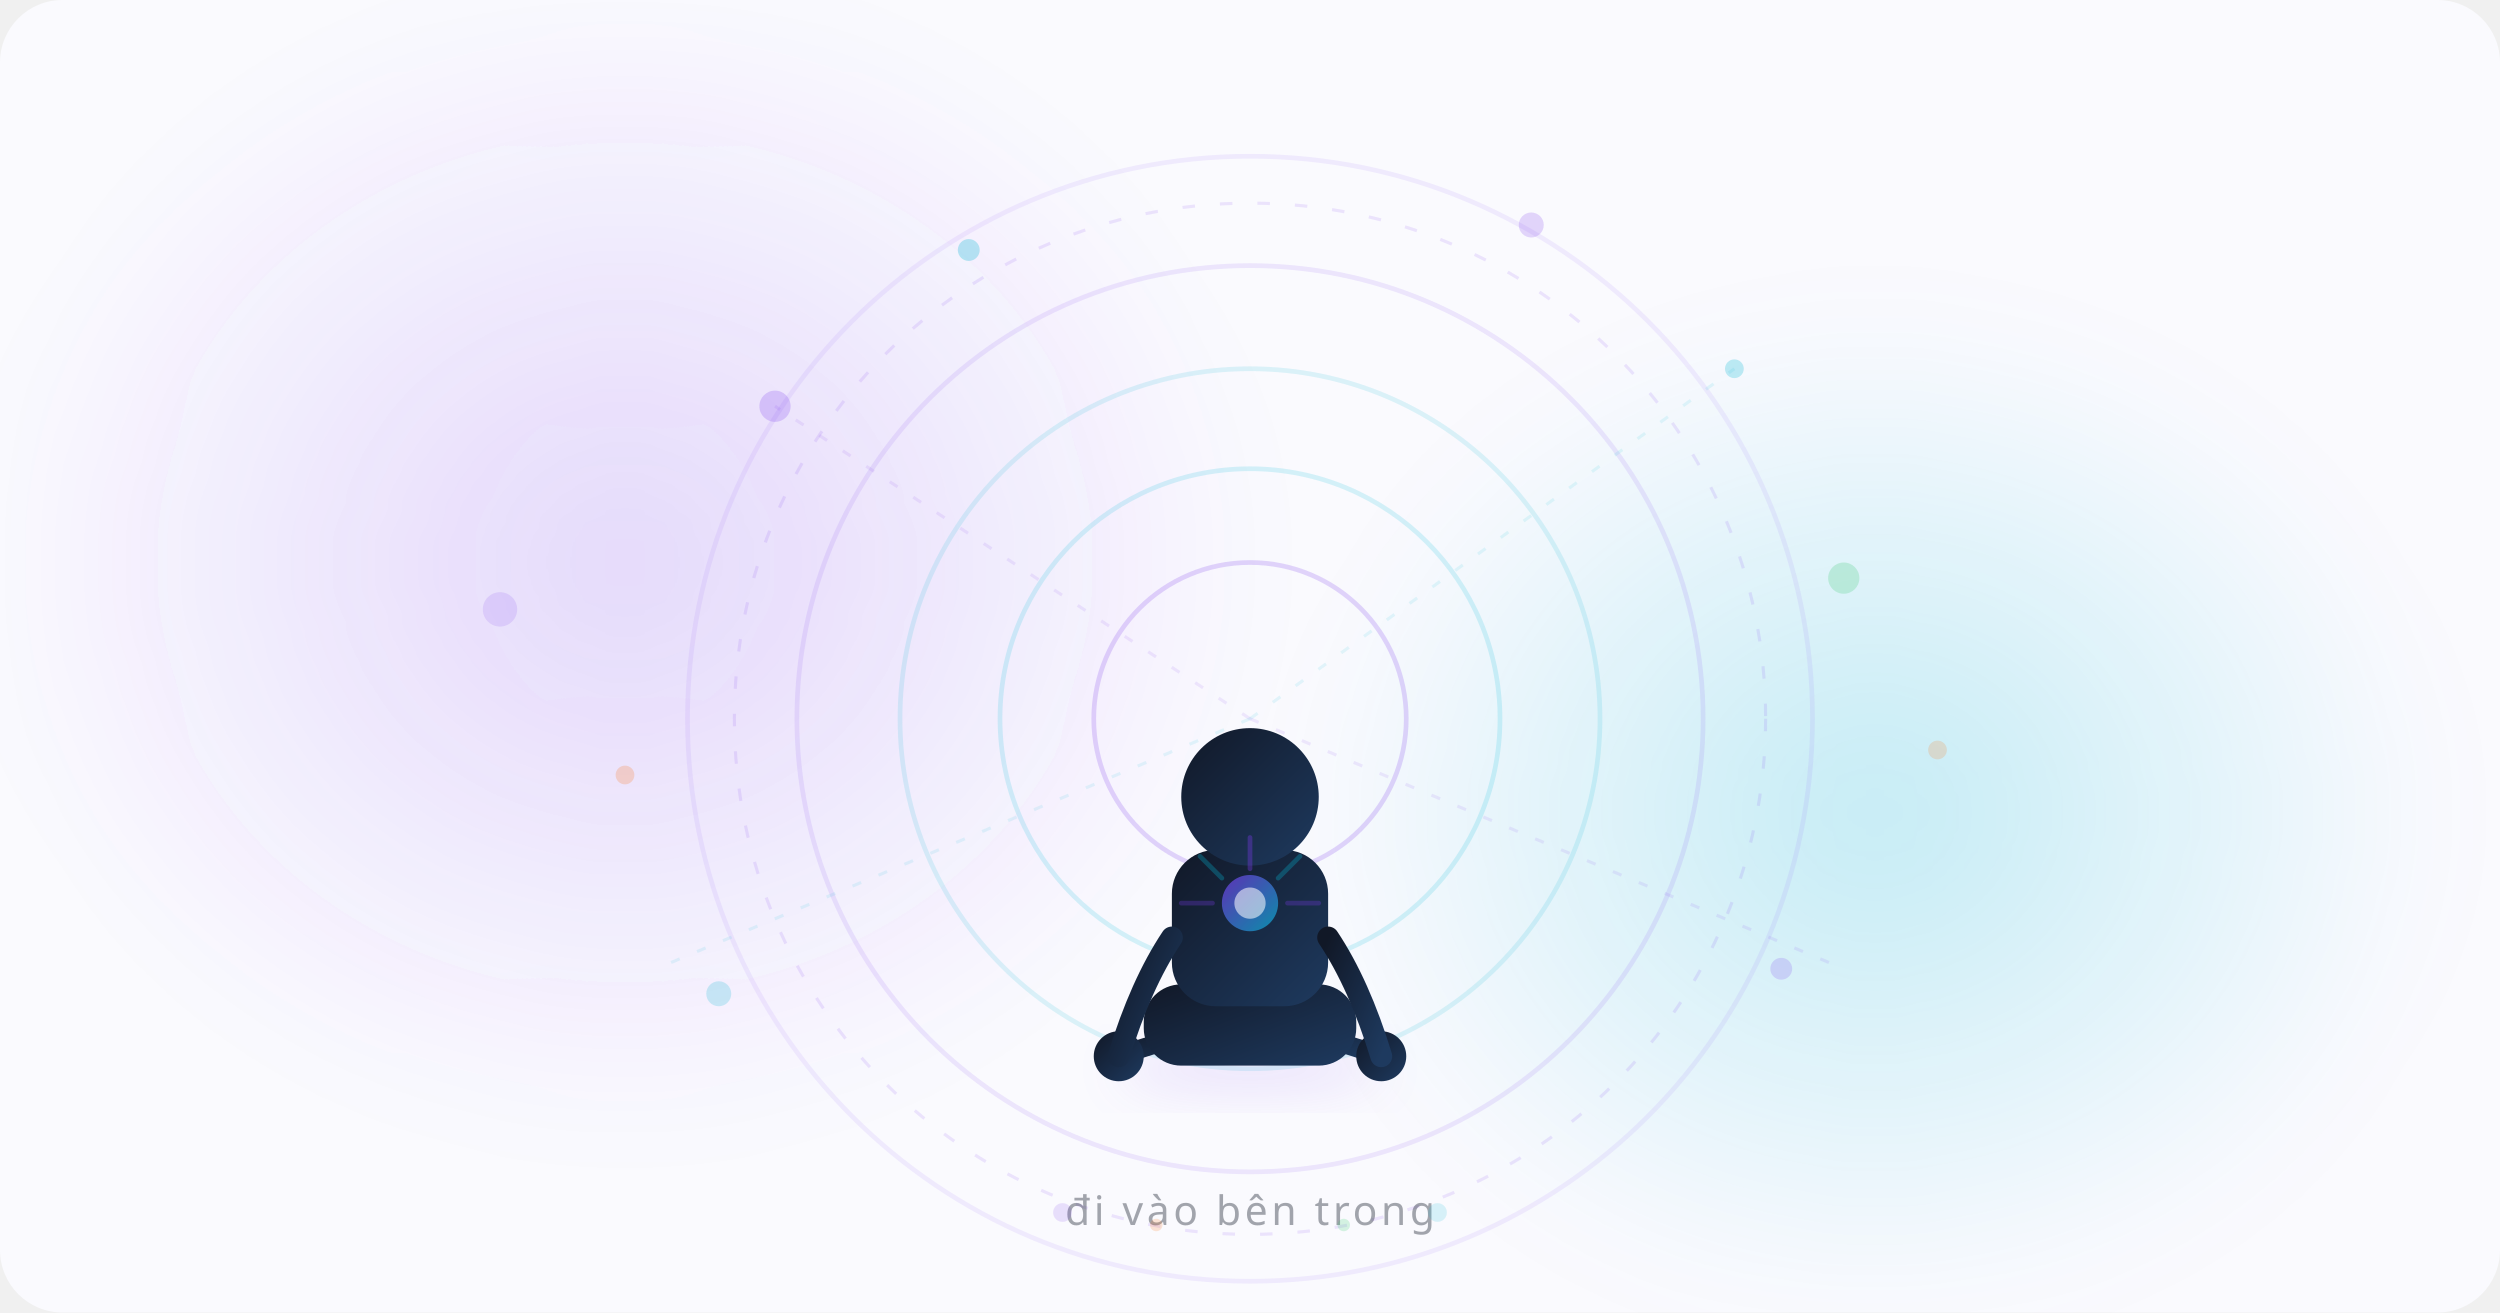
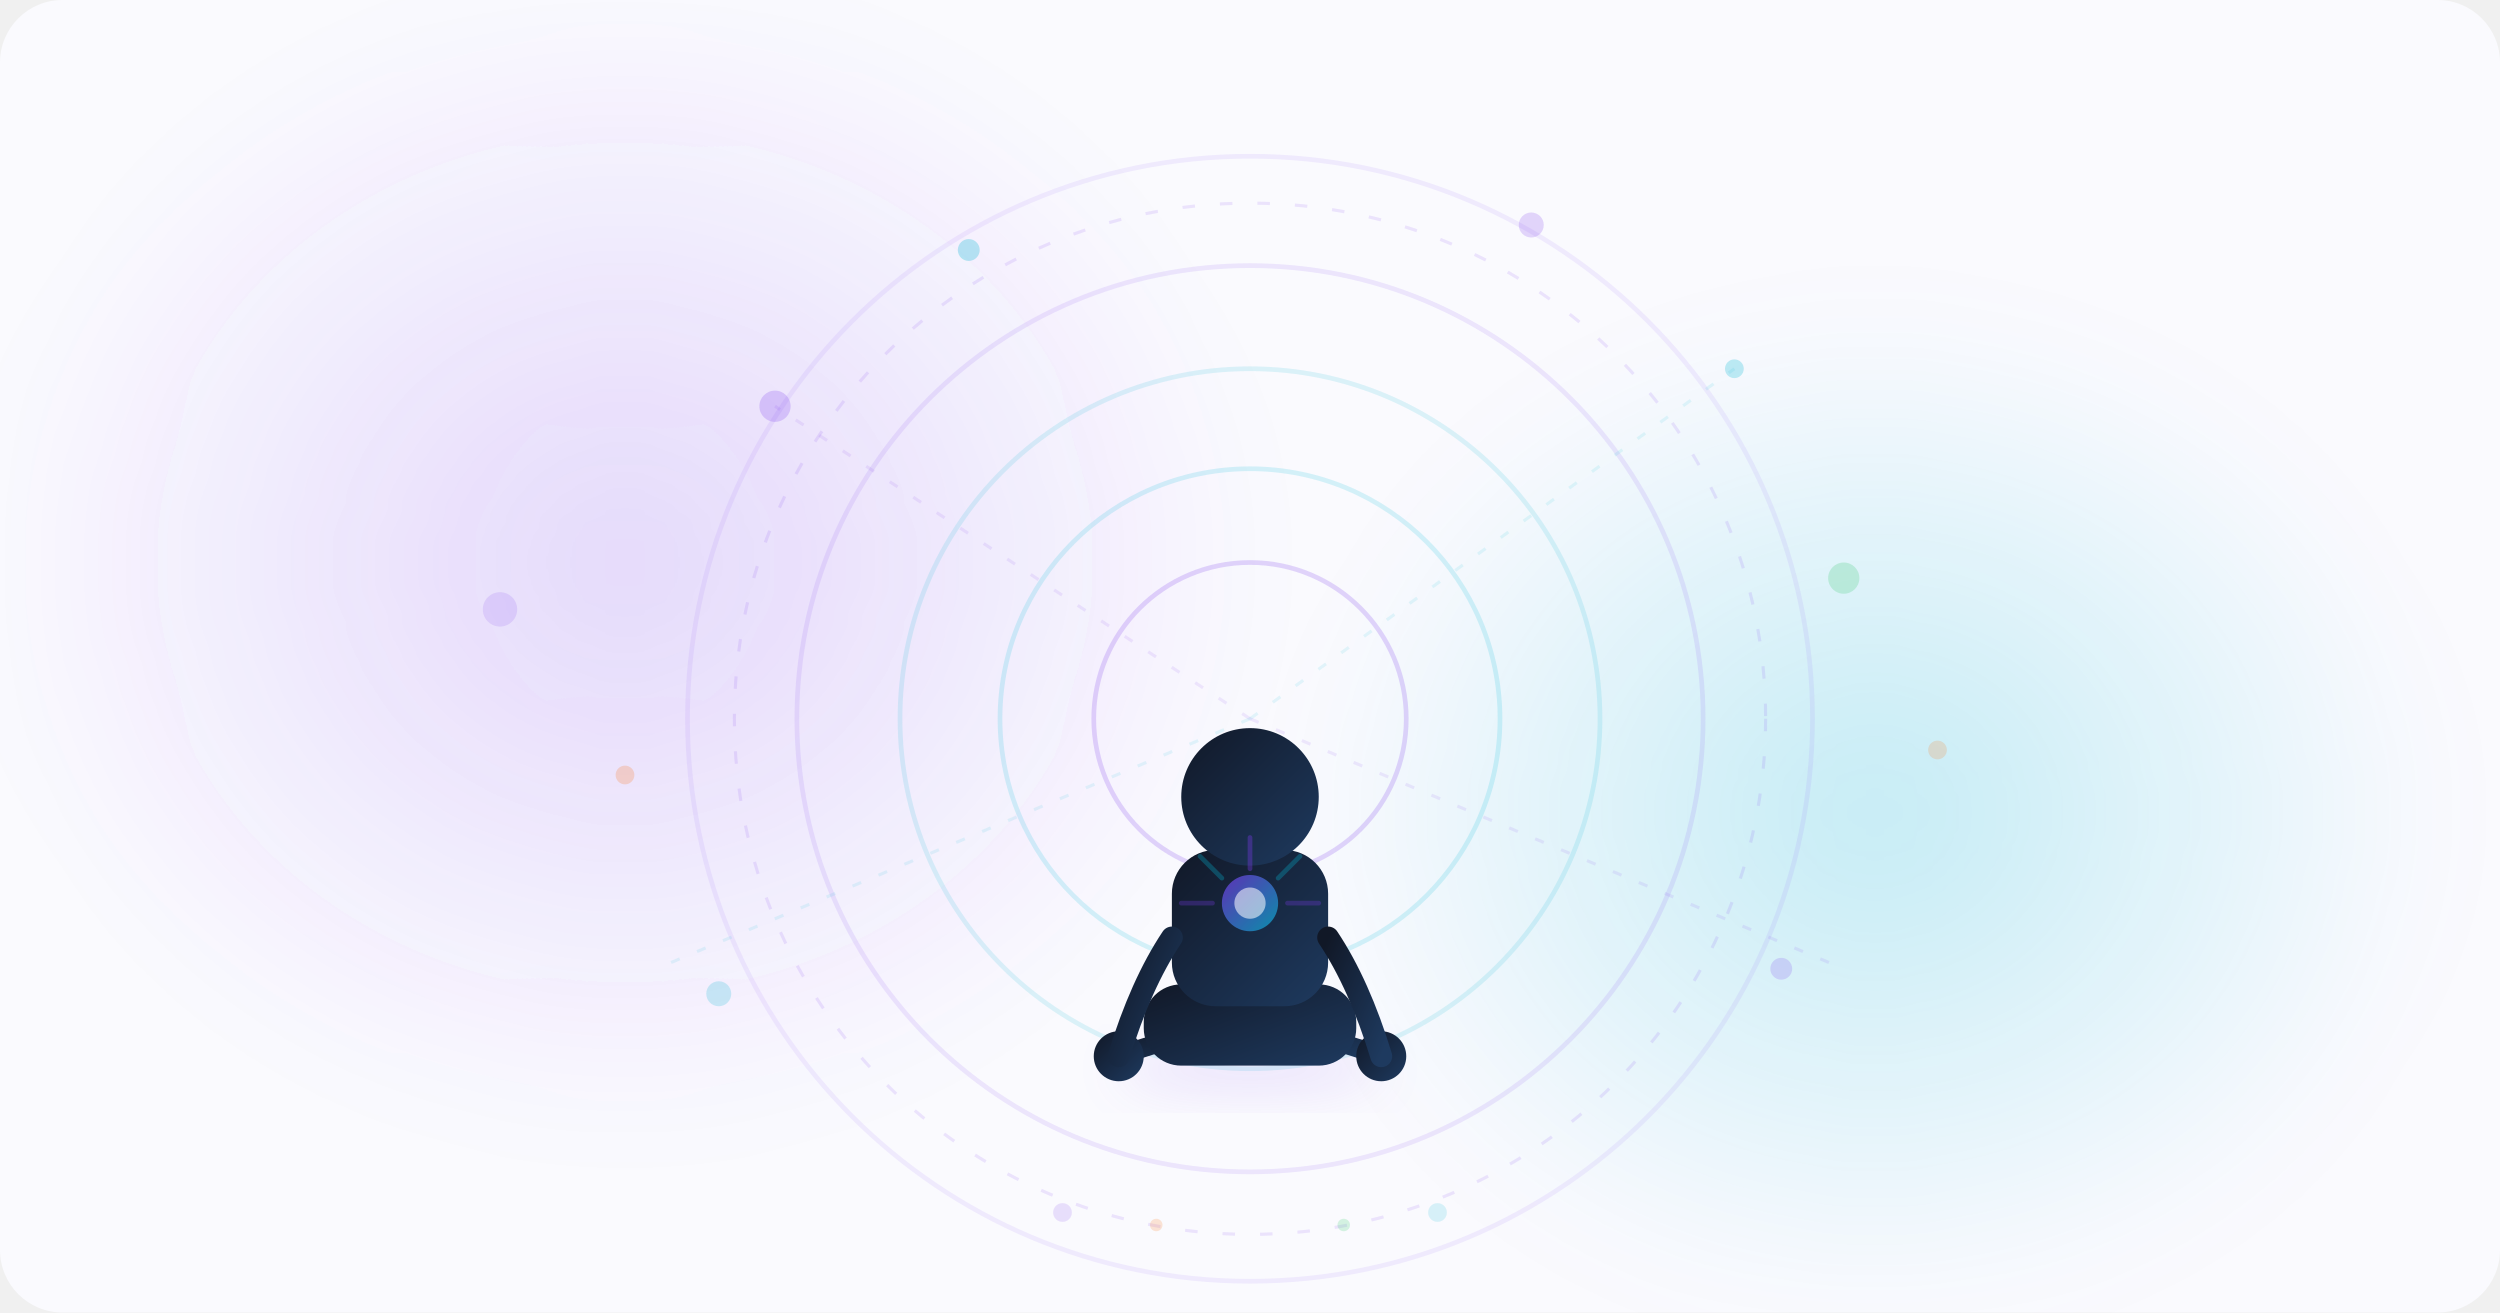
<svg xmlns="http://www.w3.org/2000/svg" width="800" height="420" viewBox="0 0 800 420" role="img" aria-label="Hành trình đi vào bên trong chính mình">
  <defs>
    <linearGradient id="gPurpleCyan" x1="0%" y1="0%" x2="100%" y2="100%">
      <stop offset="0%" stop-color="#7c3aed" stop-opacity="1" />
      <stop offset="100%" stop-color="#06b6d4" stop-opacity="1" />
    </linearGradient>
    <linearGradient id="gCyanGreen" x1="0%" y1="0%" x2="100%" y2="100%">
      <stop offset="0%" stop-color="#06b6d4" stop-opacity="1" />
      <stop offset="100%" stop-color="#22c55e" stop-opacity="1" />
    </linearGradient>
    <linearGradient id="gDark" x1="0%" y1="0%" x2="100%" y2="100%">
      <stop offset="0%" stop-color="#111827" stop-opacity="1" />
      <stop offset="100%" stop-color="#1e3a5f" stop-opacity="1" />
    </linearGradient>
    <radialGradient id="gGlow" cx="50%" cy="50%" r="50%">
      <stop offset="0%" stop-color="#7c3aed" stop-opacity="0.18" />
      <stop offset="100%" stop-color="#7c3aed" stop-opacity="0" />
    </radialGradient>
    <radialGradient id="gInner" cx="50%" cy="50%" r="50%">
      <stop offset="0%" stop-color="#06b6d4" stop-opacity="0.22" />
      <stop offset="100%" stop-color="#06b6d4" stop-opacity="0" />
    </radialGradient>
    <filter id="soft" x="-20%" y="-20%" width="140%" height="140%">
      <feGaussianBlur stdDeviation="8" />
    </filter>
    <filter id="softer" x="-40%" y="-40%" width="180%" height="180%">
      <feGaussianBlur stdDeviation="18" />
    </filter>
    <clipPath id="clip">
      <rect width="800" height="420" rx="20" />
    </clipPath>
  </defs>
  <rect width="800" height="420" rx="20" fill="#fafafe" />
  <ellipse cx="200" cy="180" rx="200" ry="180" fill="url(#gGlow)" filter="url(#softer)" />
  <ellipse cx="600" cy="260" rx="180" ry="160" fill="url(#gInner)" filter="url(#softer)" />
  <circle cx="400" cy="230" r="180" fill="none" stroke="#7c3aed" stroke-opacity="0.08" stroke-width="1.5" />
  <circle cx="400" cy="230" r="145" fill="none" stroke="#7c3aed" stroke-opacity="0.11" stroke-width="1.5" />
  <circle cx="400" cy="230" r="112" fill="none" stroke="#06b6d4" stroke-opacity="0.13" stroke-width="1.5" />
  <circle cx="400" cy="230" r="80" fill="none" stroke="#06b6d4" stroke-opacity="0.16" stroke-width="1.5" />
  <circle cx="400" cy="230" r="50" fill="none" stroke="#7c3aed" stroke-opacity="0.20" stroke-width="1.5" />
  <circle cx="400" cy="230" r="165" fill="none" stroke="#7c3aed" stroke-opacity="0.12" stroke-width="1" stroke-dasharray="4 8" />
  <circle cx="248" cy="130" r="5" fill="#7c3aed" opacity="0.22" />
  <circle cx="310" cy="80" r="3.5" fill="#06b6d4" opacity="0.28" />
  <circle cx="490" cy="72" r="4" fill="#7c3aed" opacity="0.20" />
  <circle cx="555" cy="118" r="3" fill="#06b6d4" opacity="0.25" />
  <circle cx="590" cy="185" r="5" fill="#22c55e" opacity="0.20" />
  <circle cx="570" cy="310" r="3.5" fill="#7c3aed" opacity="0.18" />
  <circle cx="230" cy="318" r="4" fill="#06b6d4" opacity="0.20" />
  <circle cx="200" cy="248" r="3" fill="#f97316" opacity="0.22" />
  <circle cx="620" cy="240" r="3" fill="#f97316" opacity="0.18" />
  <circle cx="160" cy="195" r="5.5" fill="#7c3aed" opacity="0.14" />
  <line x1="400" y1="230" x2="248" y2="130" stroke="#7c3aed" stroke-opacity="0.10" stroke-width="1" stroke-dasharray="3 6" />
  <line x1="400" y1="230" x2="555" y2="118" stroke="#06b6d4" stroke-opacity="0.10" stroke-width="1" stroke-dasharray="3 6" />
  <line x1="400" y1="230" x2="590" y2="310" stroke="#7c3aed" stroke-opacity="0.10" stroke-width="1" stroke-dasharray="3 6" />
  <line x1="400" y1="230" x2="210" y2="310" stroke="#06b6d4" stroke-opacity="0.10" stroke-width="1" stroke-dasharray="3 6" />
  <ellipse cx="400" cy="342" rx="42" ry="10" fill="#7c3aed" opacity="0.10" filter="url(#soft)" />
  <path d="M 358 338 Q 380 330 400 328 Q 420 330 442 338" fill="none" stroke="url(#gDark)" stroke-width="6" stroke-linecap="round" />
  <circle cx="358" cy="338" r="8" fill="url(#gDark)" />
  <circle cx="442" cy="338" r="8" fill="url(#gDark)" />
  <rect x="366" y="315" width="68" height="26" rx="12" fill="url(#gDark)" />
  <rect x="375" y="272" width="50" height="50" rx="14" fill="url(#gDark)" />
  <path d="M 375 300 Q 365 315 358 338" fill="none" stroke="url(#gDark)" stroke-width="7" stroke-linecap="round" />
  <path d="M 425 300 Q 435 315 442 338" fill="none" stroke="url(#gDark)" stroke-width="7" stroke-linecap="round" />
  <circle cx="400" cy="255" r="22" fill="url(#gDark)" />
  <circle cx="400" cy="289" r="9" fill="url(#gPurpleCyan)" opacity="0.70" />
  <circle cx="400" cy="289" r="5" fill="white" opacity="0.55" />
  <line x1="400" y1="278" x2="400" y2="268" stroke="#7c3aed" stroke-opacity="0.35" stroke-width="1.5" stroke-linecap="round" />
  <line x1="409" y1="281" x2="416" y2="274" stroke="#06b6d4" stroke-opacity="0.30" stroke-width="1.5" stroke-linecap="round" />
  <line x1="391" y1="281" x2="384" y2="274" stroke="#06b6d4" stroke-opacity="0.30" stroke-width="1.5" stroke-linecap="round" />
  <line x1="412" y1="289" x2="422" y2="289" stroke="#7c3aed" stroke-opacity="0.28" stroke-width="1.5" stroke-linecap="round" />
  <line x1="388" y1="289" x2="378" y2="289" stroke="#7c3aed" stroke-opacity="0.28" stroke-width="1.5" stroke-linecap="round" />
-   <text x="400" y="392" text-anchor="middle" font-family="ui-sans-serif, system-ui, sans-serif" font-size="13" fill="#111827" opacity="0.38" letter-spacing="1.2">đi vào bên trong</text>
  <circle cx="340" cy="388" r="3" fill="#7c3aed" opacity="0.15" />
  <circle cx="460" cy="388" r="3" fill="#06b6d4" opacity="0.15" />
  <circle cx="370" cy="392" r="2" fill="#f97316" opacity="0.18" />
  <circle cx="430" cy="392" r="2" fill="#22c55e" opacity="0.18" />
</svg>
